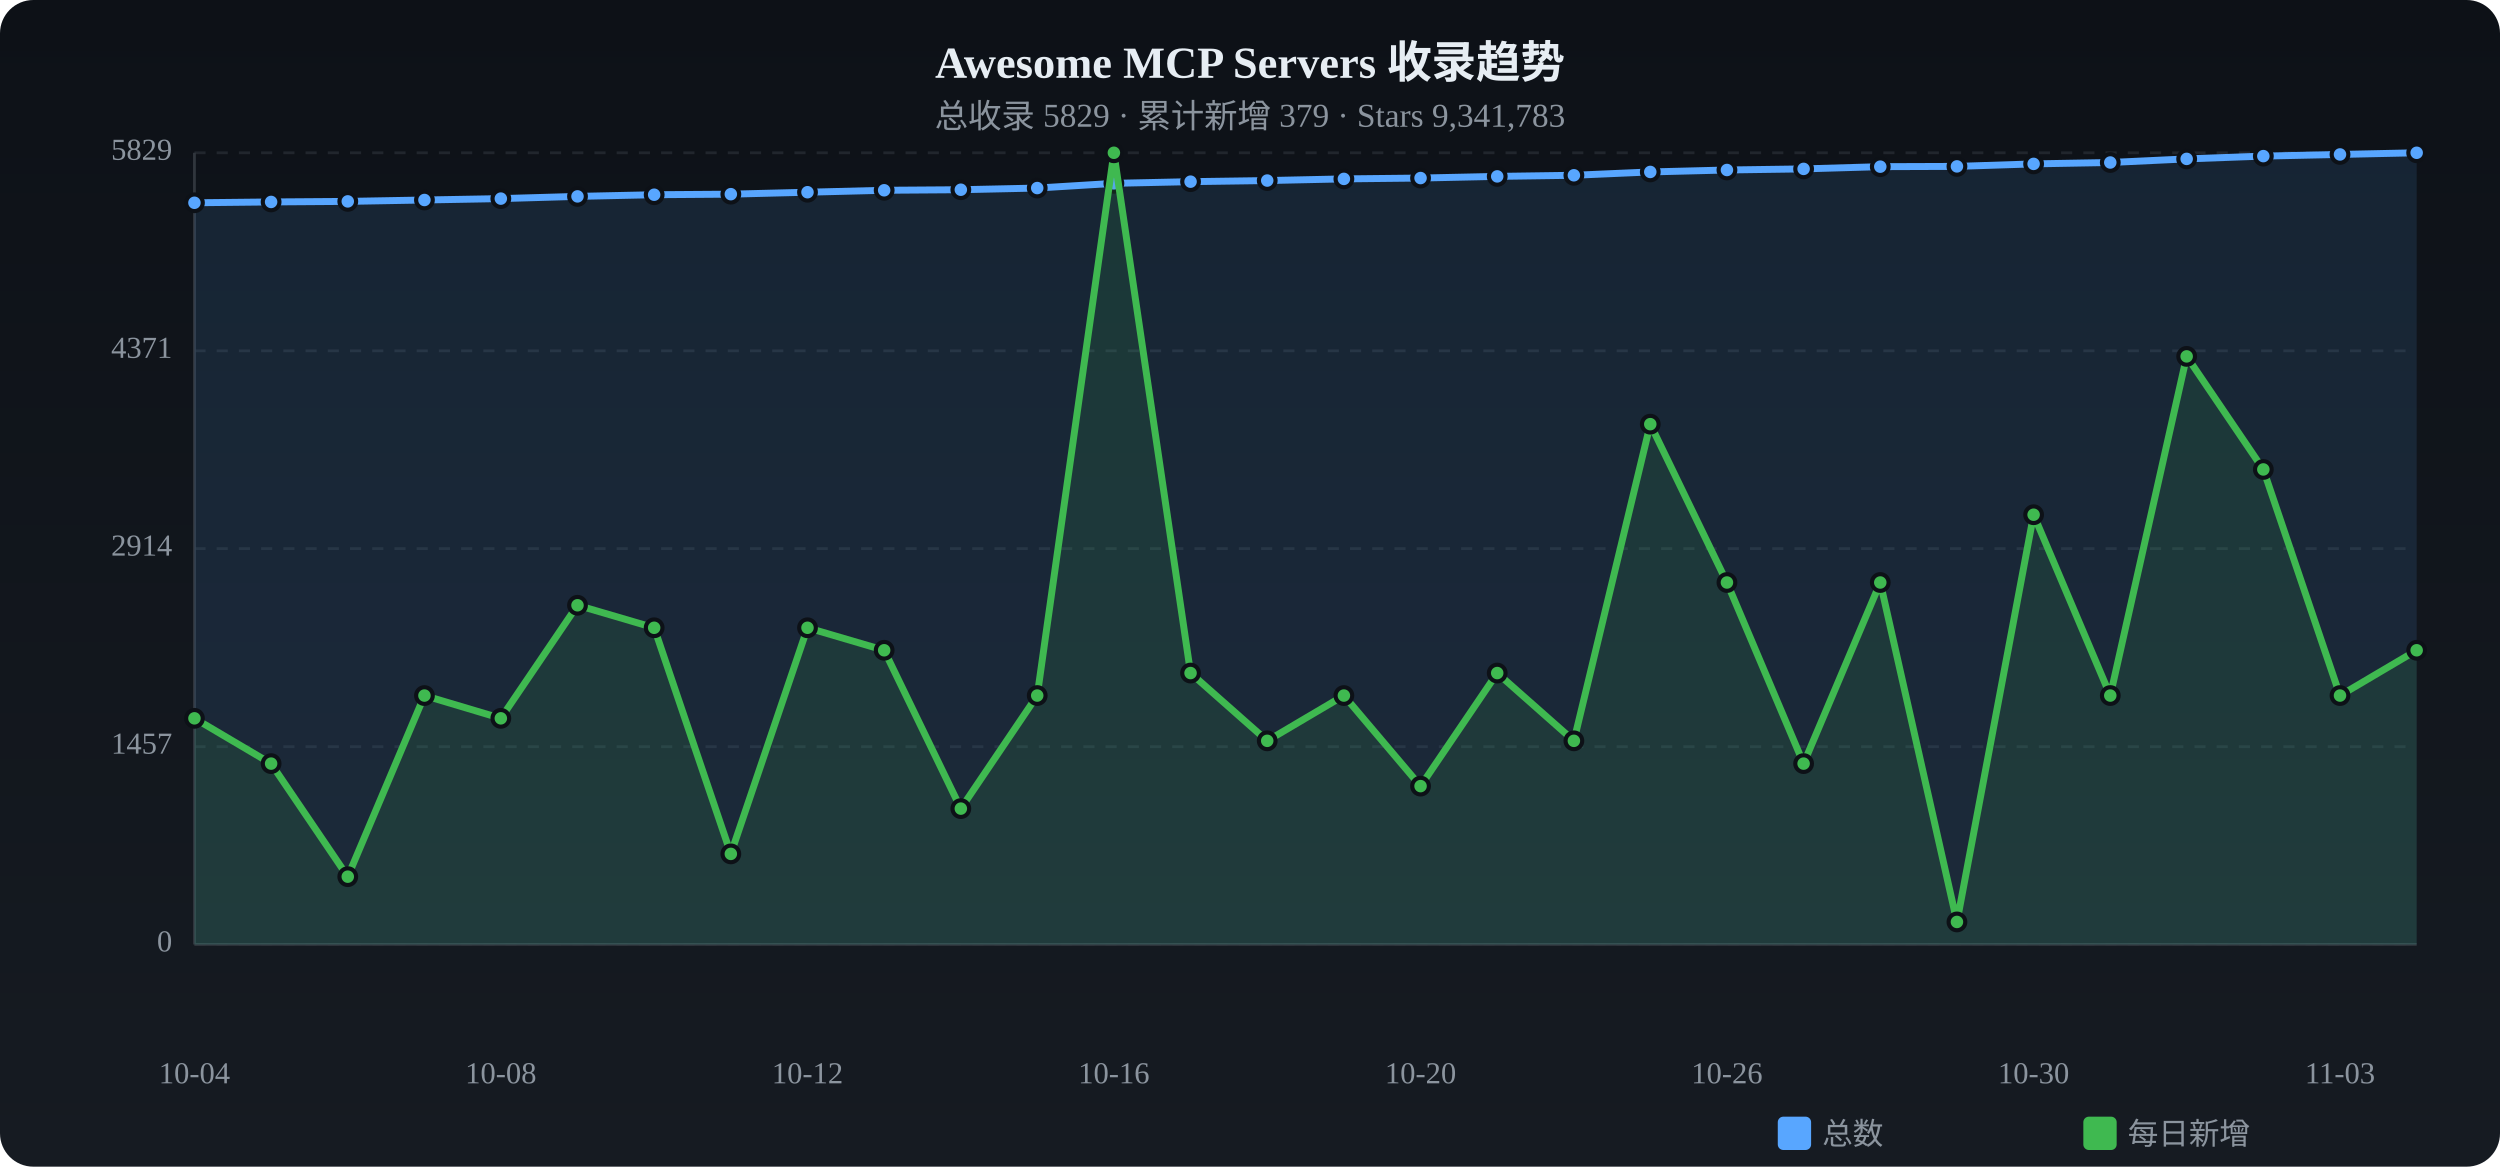
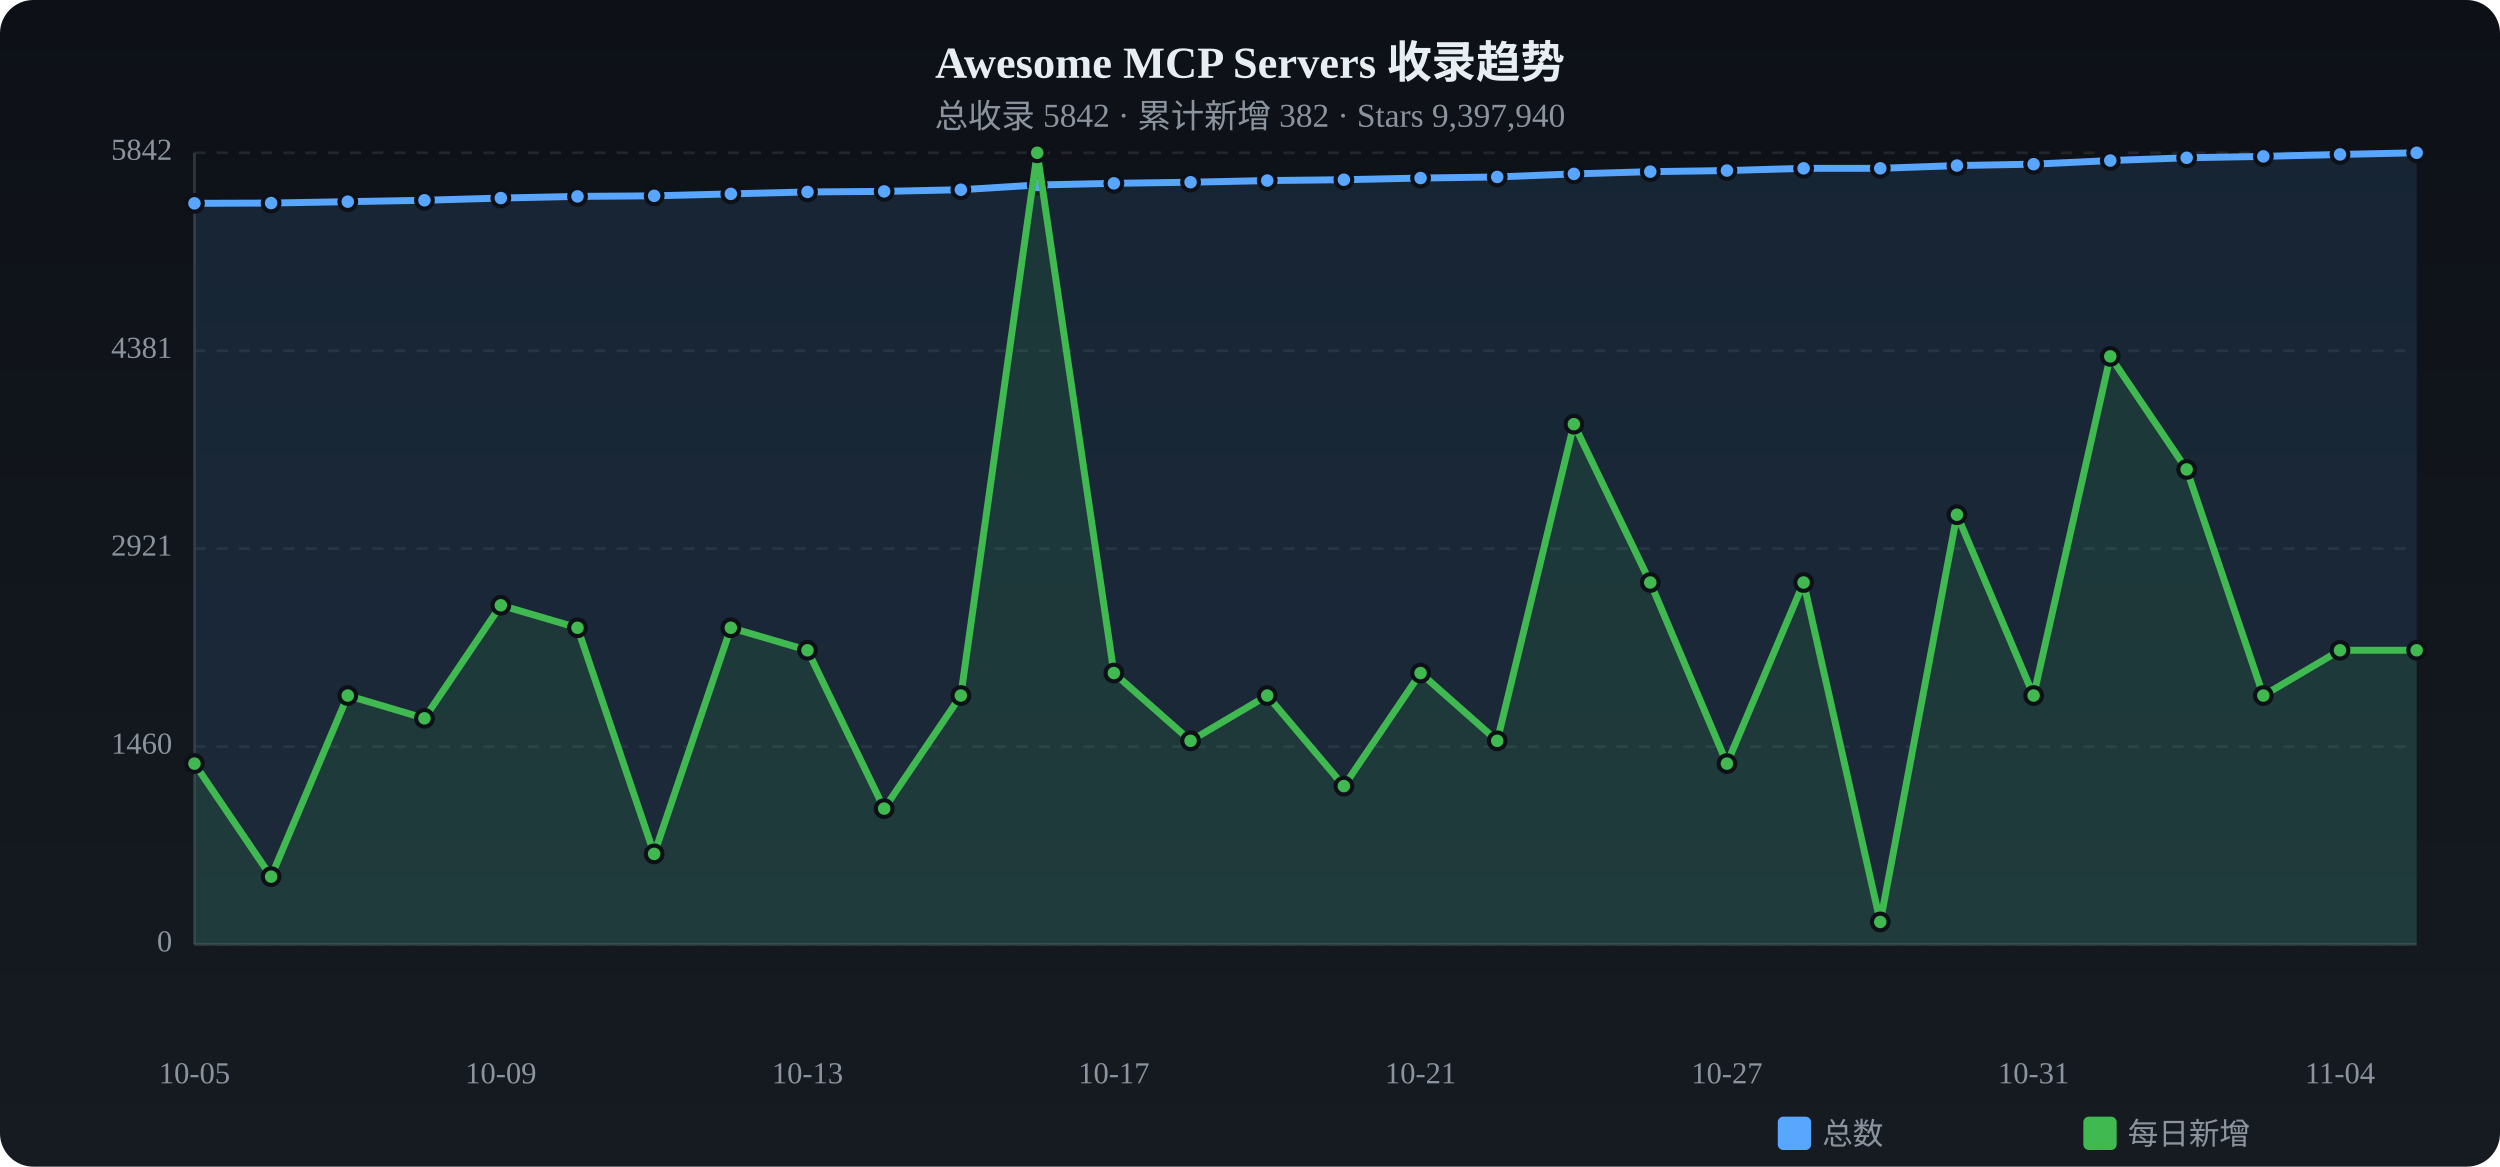
<svg xmlns="http://www.w3.org/2000/svg" viewBox="0 0 900 420" width="900" height="420">
  <defs>
    <linearGradient id="tbg" x1="0%" y1="0%" x2="0%" y2="100%">
      <stop offset="0%" stop-color="#0d1117" />
      <stop offset="100%" stop-color="#161b22" />
    </linearGradient>
  </defs>
  <rect width="900" height="420" rx="12" fill="url(#tbg)" />
  <text x="450.0" y="28" text-anchor="middle" fill="#e6edf3" font-size="16" font-weight="bold">Awesome MCP Servers 收录趋势</text>
-   <text x="450.0" y="46" text-anchor="middle" fill="#8b949e" font-size="12">总收录 5829 · 累计新增 379 · Stars 9,341,783</text>
+   <text x="450.0" y="46" text-anchor="middle" fill="#8b949e" font-size="12">总收录 5842 · 累计新增 382 · Stars 9,397,940</text>
  <text x="62" y="340.0" text-anchor="end" fill="#8b949e" font-size="11" dominant-baseline="middle">0</text>
  <line x1="70" y1="340.0" x2="870" y2="340.0" stroke="#21262d" stroke-dasharray="4 4" />
-   <text x="62" y="268.8" text-anchor="end" fill="#8b949e" font-size="11" dominant-baseline="middle">1457</text>
+   <text x="62" y="268.8" text-anchor="end" fill="#8b949e" font-size="11" dominant-baseline="middle">1460</text>
  <line x1="70" y1="268.8" x2="870" y2="268.8" stroke="#21262d" stroke-dasharray="4 4" />
-   <text x="62" y="197.5" text-anchor="end" fill="#8b949e" font-size="11" dominant-baseline="middle">2914</text>
+   <text x="62" y="197.5" text-anchor="end" fill="#8b949e" font-size="11" dominant-baseline="middle">2921</text>
  <line x1="70" y1="197.5" x2="870" y2="197.5" stroke="#21262d" stroke-dasharray="4 4" />
-   <text x="62" y="126.3" text-anchor="end" fill="#8b949e" font-size="11" dominant-baseline="middle">4371</text>
+   <text x="62" y="126.3" text-anchor="end" fill="#8b949e" font-size="11" dominant-baseline="middle">4381</text>
  <line x1="70" y1="126.3" x2="870" y2="126.3" stroke="#21262d" stroke-dasharray="4 4" />
-   <text x="62" y="55.0" text-anchor="end" fill="#8b949e" font-size="11" dominant-baseline="middle">5829</text>
+   <text x="62" y="55.0" text-anchor="end" fill="#8b949e" font-size="11" dominant-baseline="middle">5842</text>
  <line x1="70" y1="55.0" x2="870" y2="55.0" stroke="#21262d" stroke-dasharray="4 4" />
  <line x1="70" y1="55" x2="70" y2="340" stroke="#30363d" />
  <line x1="70" y1="340" x2="870" y2="340" stroke="#30363d" />
-   <path d="M70.0,73.0 L97.6,72.7 L125.2,72.5 L152.8,72.0 L180.3,71.5 L207.9,70.7 L235.5,70.1 L263.1,69.9 L290.7,69.2 L318.3,68.5 L345.9,68.3 L373.4,67.7 L401.0,66.0 L428.6,65.4 L456.2,65.0 L483.8,64.4 L511.4,64.1 L539.0,63.5 L566.6,63.1 L594.1,61.9 L621.7,61.2 L649.3,60.8 L676.9,60.0 L704.5,59.9 L732.1,59.0 L759.7,58.5 L787.2,57.2 L814.8,56.2 L842.4,55.6 L870.0,55.0 L870.0,340 L70.0,340 Z" fill="#58a6ff" opacity="0.12" />
-   <polyline points="70.0,73.0 97.6,72.7 125.2,72.5 152.8,72.0 180.3,71.5 207.9,70.7 235.5,70.1 263.1,69.9 290.7,69.2 318.3,68.5 345.9,68.3 373.4,67.7 401.0,66.0 428.6,65.4 456.2,65.0 483.8,64.4 511.4,64.1 539.0,63.5 566.6,63.1 594.1,61.9 621.7,61.2 649.3,60.8 676.9,60.0 704.5,59.9 732.1,59.0 759.7,58.5 787.2,57.2 814.8,56.2 842.4,55.6 870.0,55.0" fill="none" stroke="#58a6ff" stroke-width="2.5" stroke-linecap="round" stroke-linejoin="round" />
-   <circle cx="70.0" cy="73.0" r="3" fill="#58a6ff" stroke="#0d1117" stroke-width="1.5" />
-   <circle cx="97.6" cy="72.7" r="3" fill="#58a6ff" stroke="#0d1117" stroke-width="1.5" />
-   <circle cx="125.2" cy="72.5" r="3" fill="#58a6ff" stroke="#0d1117" stroke-width="1.5" />
-   <circle cx="152.8" cy="72.0" r="3" fill="#58a6ff" stroke="#0d1117" stroke-width="1.5" />
-   <circle cx="180.3" cy="71.5" r="3" fill="#58a6ff" stroke="#0d1117" stroke-width="1.5" />
+   <path d="M70.0,73.2 L97.6,73.1 L125.2,72.6 L152.8,72.1 L180.3,71.3 L207.9,70.7 L235.5,70.5 L263.1,69.8 L290.7,69.1 L318.3,68.9 L345.9,68.3 L373.4,66.6 L401.0,66.0 L428.6,65.6 L456.2,65.0 L483.8,64.7 L511.4,64.1 L539.0,63.7 L566.6,62.6 L594.1,61.8 L621.7,61.4 L649.3,60.6 L676.9,60.6 L704.5,59.6 L732.1,59.1 L759.7,57.8 L787.2,56.8 L814.8,56.3 L842.4,55.6 L870.0,55.0 L870.0,340 L70.0,340 Z" fill="#58a6ff" opacity="0.12" />
+   <polyline points="70.0,73.2 97.6,73.1 125.2,72.6 152.8,72.1 180.3,71.3 207.9,70.7 235.5,70.5 263.1,69.8 290.7,69.1 318.3,68.9 345.9,68.3 373.4,66.6 401.0,66.0 428.6,65.6 456.2,65.0 483.8,64.7 511.4,64.1 539.0,63.7 566.6,62.6 594.1,61.8 621.7,61.4 649.3,60.6 676.9,60.6 704.5,59.6 732.1,59.1 759.7,57.8 787.2,56.8 814.8,56.3 842.4,55.6 870.0,55.0" fill="none" stroke="#58a6ff" stroke-width="2.5" stroke-linecap="round" stroke-linejoin="round" />
+   <circle cx="70.0" cy="73.2" r="3" fill="#58a6ff" stroke="#0d1117" stroke-width="1.5" />
+   <circle cx="97.6" cy="73.1" r="3" fill="#58a6ff" stroke="#0d1117" stroke-width="1.5" />
+   <circle cx="125.2" cy="72.6" r="3" fill="#58a6ff" stroke="#0d1117" stroke-width="1.5" />
+   <circle cx="152.8" cy="72.1" r="3" fill="#58a6ff" stroke="#0d1117" stroke-width="1.5" />
+   <circle cx="180.3" cy="71.3" r="3" fill="#58a6ff" stroke="#0d1117" stroke-width="1.5" />
  <circle cx="207.9" cy="70.7" r="3" fill="#58a6ff" stroke="#0d1117" stroke-width="1.5" />
-   <circle cx="235.5" cy="70.1" r="3" fill="#58a6ff" stroke="#0d1117" stroke-width="1.5" />
-   <circle cx="263.1" cy="69.9" r="3" fill="#58a6ff" stroke="#0d1117" stroke-width="1.5" />
-   <circle cx="290.7" cy="69.2" r="3" fill="#58a6ff" stroke="#0d1117" stroke-width="1.5" />
-   <circle cx="318.3" cy="68.5" r="3" fill="#58a6ff" stroke="#0d1117" stroke-width="1.5" />
+   <circle cx="235.5" cy="70.5" r="3" fill="#58a6ff" stroke="#0d1117" stroke-width="1.5" />
+   <circle cx="263.1" cy="69.8" r="3" fill="#58a6ff" stroke="#0d1117" stroke-width="1.5" />
+   <circle cx="290.7" cy="69.1" r="3" fill="#58a6ff" stroke="#0d1117" stroke-width="1.5" />
+   <circle cx="318.3" cy="68.9" r="3" fill="#58a6ff" stroke="#0d1117" stroke-width="1.5" />
  <circle cx="345.9" cy="68.3" r="3" fill="#58a6ff" stroke="#0d1117" stroke-width="1.5" />
-   <circle cx="373.4" cy="67.7" r="3" fill="#58a6ff" stroke="#0d1117" stroke-width="1.5" />
+   <circle cx="373.4" cy="66.6" r="3" fill="#58a6ff" stroke="#0d1117" stroke-width="1.5" />
  <circle cx="401.0" cy="66.0" r="3" fill="#58a6ff" stroke="#0d1117" stroke-width="1.5" />
-   <circle cx="428.6" cy="65.4" r="3" fill="#58a6ff" stroke="#0d1117" stroke-width="1.5" />
+   <circle cx="428.6" cy="65.6" r="3" fill="#58a6ff" stroke="#0d1117" stroke-width="1.5" />
  <circle cx="456.2" cy="65.0" r="3" fill="#58a6ff" stroke="#0d1117" stroke-width="1.5" />
-   <circle cx="483.8" cy="64.4" r="3" fill="#58a6ff" stroke="#0d1117" stroke-width="1.5" />
+   <circle cx="483.8" cy="64.7" r="3" fill="#58a6ff" stroke="#0d1117" stroke-width="1.5" />
  <circle cx="511.4" cy="64.1" r="3" fill="#58a6ff" stroke="#0d1117" stroke-width="1.5" />
-   <circle cx="539.0" cy="63.5" r="3" fill="#58a6ff" stroke="#0d1117" stroke-width="1.5" />
-   <circle cx="566.6" cy="63.1" r="3" fill="#58a6ff" stroke="#0d1117" stroke-width="1.5" />
-   <circle cx="594.1" cy="61.9" r="3" fill="#58a6ff" stroke="#0d1117" stroke-width="1.5" />
-   <circle cx="621.7" cy="61.2" r="3" fill="#58a6ff" stroke="#0d1117" stroke-width="1.5" />
-   <circle cx="649.3" cy="60.8" r="3" fill="#58a6ff" stroke="#0d1117" stroke-width="1.5" />
-   <circle cx="676.9" cy="60.0" r="3" fill="#58a6ff" stroke="#0d1117" stroke-width="1.5" />
-   <circle cx="704.5" cy="59.9" r="3" fill="#58a6ff" stroke="#0d1117" stroke-width="1.5" />
-   <circle cx="732.1" cy="59.0" r="3" fill="#58a6ff" stroke="#0d1117" stroke-width="1.5" />
-   <circle cx="759.7" cy="58.5" r="3" fill="#58a6ff" stroke="#0d1117" stroke-width="1.5" />
-   <circle cx="787.2" cy="57.2" r="3" fill="#58a6ff" stroke="#0d1117" stroke-width="1.5" />
-   <circle cx="814.8" cy="56.2" r="3" fill="#58a6ff" stroke="#0d1117" stroke-width="1.5" />
+   <circle cx="539.0" cy="63.7" r="3" fill="#58a6ff" stroke="#0d1117" stroke-width="1.5" />
+   <circle cx="566.6" cy="62.6" r="3" fill="#58a6ff" stroke="#0d1117" stroke-width="1.5" />
+   <circle cx="594.1" cy="61.8" r="3" fill="#58a6ff" stroke="#0d1117" stroke-width="1.5" />
+   <circle cx="621.7" cy="61.4" r="3" fill="#58a6ff" stroke="#0d1117" stroke-width="1.5" />
+   <circle cx="649.3" cy="60.6" r="3" fill="#58a6ff" stroke="#0d1117" stroke-width="1.5" />
+   <circle cx="676.9" cy="60.6" r="3" fill="#58a6ff" stroke="#0d1117" stroke-width="1.5" />
+   <circle cx="704.5" cy="59.6" r="3" fill="#58a6ff" stroke="#0d1117" stroke-width="1.5" />
+   <circle cx="732.1" cy="59.1" r="3" fill="#58a6ff" stroke="#0d1117" stroke-width="1.5" />
+   <circle cx="759.7" cy="57.8" r="3" fill="#58a6ff" stroke="#0d1117" stroke-width="1.5" />
+   <circle cx="787.2" cy="56.8" r="3" fill="#58a6ff" stroke="#0d1117" stroke-width="1.5" />
+   <circle cx="814.8" cy="56.3" r="3" fill="#58a6ff" stroke="#0d1117" stroke-width="1.5" />
  <circle cx="842.4" cy="55.6" r="3" fill="#58a6ff" stroke="#0d1117" stroke-width="1.5" />
  <circle cx="870.0" cy="55.0" r="3" fill="#58a6ff" stroke="#0d1117" stroke-width="1.5" />
-   <path d="M70.0,258.6 L97.6,274.9 L125.2,315.6 L152.8,250.4 L180.3,258.6 L207.9,217.9 L235.5,226.0 L263.1,307.4 L290.7,226.0 L318.3,234.1 L345.9,291.1 L373.4,250.4 L401.0,55.0 L428.6,242.3 L456.2,266.7 L483.8,250.4 L511.4,283.0 L539.0,242.3 L566.6,266.7 L594.1,152.7 L621.7,209.7 L649.3,274.9 L676.9,209.7 L704.5,331.9 L732.1,185.3 L759.7,250.4 L787.2,128.3 L814.8,169.0 L842.4,250.4 L870.0,234.1 L870.0,340 L70.0,340 Z" fill="#3fb950" opacity="0.12" />
-   <polyline points="70.0,258.6 97.6,274.9 125.2,315.6 152.8,250.4 180.3,258.6 207.9,217.9 235.5,226.0 263.1,307.4 290.7,226.0 318.3,234.1 345.9,291.1 373.4,250.4 401.0,55.0 428.6,242.3 456.2,266.7 483.8,250.4 511.4,283.0 539.0,242.3 566.6,266.7 594.1,152.7 621.7,209.7 649.3,274.9 676.9,209.7 704.5,331.9 732.1,185.3 759.7,250.4 787.2,128.3 814.8,169.0 842.4,250.4 870.0,234.1" fill="none" stroke="#3fb950" stroke-width="2.5" stroke-linecap="round" stroke-linejoin="round" />
-   <circle cx="70.0" cy="258.6" r="3" fill="#3fb950" stroke="#0d1117" stroke-width="1.5" />
-   <circle cx="97.6" cy="274.9" r="3" fill="#3fb950" stroke="#0d1117" stroke-width="1.5" />
-   <circle cx="125.2" cy="315.6" r="3" fill="#3fb950" stroke="#0d1117" stroke-width="1.5" />
-   <circle cx="152.8" cy="250.4" r="3" fill="#3fb950" stroke="#0d1117" stroke-width="1.5" />
-   <circle cx="180.3" cy="258.6" r="3" fill="#3fb950" stroke="#0d1117" stroke-width="1.5" />
-   <circle cx="207.9" cy="217.9" r="3" fill="#3fb950" stroke="#0d1117" stroke-width="1.5" />
-   <circle cx="235.5" cy="226.0" r="3" fill="#3fb950" stroke="#0d1117" stroke-width="1.5" />
-   <circle cx="263.1" cy="307.4" r="3" fill="#3fb950" stroke="#0d1117" stroke-width="1.5" />
-   <circle cx="290.7" cy="226.0" r="3" fill="#3fb950" stroke="#0d1117" stroke-width="1.5" />
-   <circle cx="318.3" cy="234.1" r="3" fill="#3fb950" stroke="#0d1117" stroke-width="1.5" />
-   <circle cx="345.9" cy="291.1" r="3" fill="#3fb950" stroke="#0d1117" stroke-width="1.5" />
-   <circle cx="373.4" cy="250.4" r="3" fill="#3fb950" stroke="#0d1117" stroke-width="1.5" />
-   <circle cx="401.0" cy="55.0" r="3" fill="#3fb950" stroke="#0d1117" stroke-width="1.5" />
-   <circle cx="428.6" cy="242.3" r="3" fill="#3fb950" stroke="#0d1117" stroke-width="1.5" />
-   <circle cx="456.2" cy="266.7" r="3" fill="#3fb950" stroke="#0d1117" stroke-width="1.5" />
-   <circle cx="483.8" cy="250.4" r="3" fill="#3fb950" stroke="#0d1117" stroke-width="1.5" />
-   <circle cx="511.4" cy="283.0" r="3" fill="#3fb950" stroke="#0d1117" stroke-width="1.5" />
-   <circle cx="539.0" cy="242.3" r="3" fill="#3fb950" stroke="#0d1117" stroke-width="1.5" />
-   <circle cx="566.6" cy="266.7" r="3" fill="#3fb950" stroke="#0d1117" stroke-width="1.5" />
-   <circle cx="594.1" cy="152.7" r="3" fill="#3fb950" stroke="#0d1117" stroke-width="1.5" />
-   <circle cx="621.7" cy="209.7" r="3" fill="#3fb950" stroke="#0d1117" stroke-width="1.5" />
-   <circle cx="649.3" cy="274.9" r="3" fill="#3fb950" stroke="#0d1117" stroke-width="1.5" />
-   <circle cx="676.9" cy="209.7" r="3" fill="#3fb950" stroke="#0d1117" stroke-width="1.5" />
-   <circle cx="704.5" cy="331.9" r="3" fill="#3fb950" stroke="#0d1117" stroke-width="1.5" />
-   <circle cx="732.1" cy="185.3" r="3" fill="#3fb950" stroke="#0d1117" stroke-width="1.5" />
-   <circle cx="759.7" cy="250.4" r="3" fill="#3fb950" stroke="#0d1117" stroke-width="1.5" />
-   <circle cx="787.2" cy="128.3" r="3" fill="#3fb950" stroke="#0d1117" stroke-width="1.5" />
-   <circle cx="814.8" cy="169.0" r="3" fill="#3fb950" stroke="#0d1117" stroke-width="1.5" />
-   <circle cx="842.4" cy="250.4" r="3" fill="#3fb950" stroke="#0d1117" stroke-width="1.5" />
+   <path d="M70.0,274.9 L97.6,315.6 L125.2,250.4 L152.8,258.6 L180.3,217.9 L207.9,226.0 L235.5,307.4 L263.1,226.0 L290.7,234.1 L318.3,291.1 L345.9,250.4 L373.4,55.0 L401.0,242.3 L428.6,266.7 L456.2,250.4 L483.8,283.0 L511.4,242.3 L539.0,266.7 L566.6,152.7 L594.1,209.7 L621.7,274.9 L649.3,209.7 L676.9,331.9 L704.5,185.3 L732.1,250.4 L759.7,128.3 L787.2,169.0 L814.8,250.4 L842.4,234.1 L870.0,234.1 L870.0,340 L70.0,340 Z" fill="#3fb950" opacity="0.12" />
+   <polyline points="70.0,274.9 97.6,315.6 125.2,250.4 152.8,258.6 180.3,217.9 207.9,226.0 235.5,307.4 263.1,226.0 290.7,234.1 318.3,291.1 345.9,250.4 373.4,55.0 401.0,242.3 428.6,266.7 456.2,250.4 483.8,283.0 511.4,242.3 539.0,266.7 566.6,152.7 594.1,209.7 621.7,274.9 649.3,209.7 676.9,331.9 704.5,185.3 732.1,250.4 759.7,128.3 787.2,169.0 814.8,250.4 842.4,234.1 870.0,234.1" fill="none" stroke="#3fb950" stroke-width="2.5" stroke-linecap="round" stroke-linejoin="round" />
+   <circle cx="70.0" cy="274.9" r="3" fill="#3fb950" stroke="#0d1117" stroke-width="1.5" />
+   <circle cx="97.6" cy="315.6" r="3" fill="#3fb950" stroke="#0d1117" stroke-width="1.5" />
+   <circle cx="125.2" cy="250.4" r="3" fill="#3fb950" stroke="#0d1117" stroke-width="1.5" />
+   <circle cx="152.8" cy="258.6" r="3" fill="#3fb950" stroke="#0d1117" stroke-width="1.5" />
+   <circle cx="180.3" cy="217.9" r="3" fill="#3fb950" stroke="#0d1117" stroke-width="1.5" />
+   <circle cx="207.9" cy="226.0" r="3" fill="#3fb950" stroke="#0d1117" stroke-width="1.5" />
+   <circle cx="235.5" cy="307.4" r="3" fill="#3fb950" stroke="#0d1117" stroke-width="1.5" />
+   <circle cx="263.1" cy="226.0" r="3" fill="#3fb950" stroke="#0d1117" stroke-width="1.5" />
+   <circle cx="290.7" cy="234.1" r="3" fill="#3fb950" stroke="#0d1117" stroke-width="1.5" />
+   <circle cx="318.3" cy="291.1" r="3" fill="#3fb950" stroke="#0d1117" stroke-width="1.5" />
+   <circle cx="345.9" cy="250.4" r="3" fill="#3fb950" stroke="#0d1117" stroke-width="1.5" />
+   <circle cx="373.4" cy="55.0" r="3" fill="#3fb950" stroke="#0d1117" stroke-width="1.5" />
+   <circle cx="401.0" cy="242.3" r="3" fill="#3fb950" stroke="#0d1117" stroke-width="1.5" />
+   <circle cx="428.6" cy="266.7" r="3" fill="#3fb950" stroke="#0d1117" stroke-width="1.5" />
+   <circle cx="456.2" cy="250.4" r="3" fill="#3fb950" stroke="#0d1117" stroke-width="1.5" />
+   <circle cx="483.8" cy="283.0" r="3" fill="#3fb950" stroke="#0d1117" stroke-width="1.5" />
+   <circle cx="511.4" cy="242.3" r="3" fill="#3fb950" stroke="#0d1117" stroke-width="1.5" />
+   <circle cx="539.0" cy="266.7" r="3" fill="#3fb950" stroke="#0d1117" stroke-width="1.5" />
+   <circle cx="566.6" cy="152.7" r="3" fill="#3fb950" stroke="#0d1117" stroke-width="1.5" />
+   <circle cx="594.1" cy="209.7" r="3" fill="#3fb950" stroke="#0d1117" stroke-width="1.5" />
+   <circle cx="621.7" cy="274.9" r="3" fill="#3fb950" stroke="#0d1117" stroke-width="1.5" />
+   <circle cx="649.3" cy="209.7" r="3" fill="#3fb950" stroke="#0d1117" stroke-width="1.5" />
+   <circle cx="676.9" cy="331.9" r="3" fill="#3fb950" stroke="#0d1117" stroke-width="1.5" />
+   <circle cx="704.5" cy="185.3" r="3" fill="#3fb950" stroke="#0d1117" stroke-width="1.5" />
+   <circle cx="732.1" cy="250.4" r="3" fill="#3fb950" stroke="#0d1117" stroke-width="1.5" />
+   <circle cx="759.7" cy="128.3" r="3" fill="#3fb950" stroke="#0d1117" stroke-width="1.5" />
+   <circle cx="787.2" cy="169.0" r="3" fill="#3fb950" stroke="#0d1117" stroke-width="1.5" />
+   <circle cx="814.8" cy="250.4" r="3" fill="#3fb950" stroke="#0d1117" stroke-width="1.5" />
+   <circle cx="842.4" cy="234.1" r="3" fill="#3fb950" stroke="#0d1117" stroke-width="1.5" />
  <circle cx="870.0" cy="234.1" r="3" fill="#3fb950" stroke="#0d1117" stroke-width="1.5" />
-   <text x="70.0" y="390" text-anchor="middle" fill="#8b949e" font-size="11">10-04</text>
-   <text x="180.3" y="390" text-anchor="middle" fill="#8b949e" font-size="11">10-08</text>
-   <text x="290.7" y="390" text-anchor="middle" fill="#8b949e" font-size="11">10-12</text>
-   <text x="401.0" y="390" text-anchor="middle" fill="#8b949e" font-size="11">10-16</text>
-   <text x="511.4" y="390" text-anchor="middle" fill="#8b949e" font-size="11">10-20</text>
-   <text x="621.7" y="390" text-anchor="middle" fill="#8b949e" font-size="11">10-26</text>
-   <text x="732.1" y="390" text-anchor="middle" fill="#8b949e" font-size="11">10-30</text>
-   <text x="842.4" y="390" text-anchor="middle" fill="#8b949e" font-size="11">11-03</text>
+   <text x="70.0" y="390" text-anchor="middle" fill="#8b949e" font-size="11">10-05</text>
+   <text x="180.3" y="390" text-anchor="middle" fill="#8b949e" font-size="11">10-09</text>
+   <text x="290.7" y="390" text-anchor="middle" fill="#8b949e" font-size="11">10-13</text>
+   <text x="401.0" y="390" text-anchor="middle" fill="#8b949e" font-size="11">10-17</text>
+   <text x="511.4" y="390" text-anchor="middle" fill="#8b949e" font-size="11">10-21</text>
+   <text x="621.7" y="390" text-anchor="middle" fill="#8b949e" font-size="11">10-27</text>
+   <text x="732.1" y="390" text-anchor="middle" fill="#8b949e" font-size="11">10-31</text>
+   <text x="842.4" y="390" text-anchor="middle" fill="#8b949e" font-size="11">11-04</text>
  <rect x="640" y="402" width="12" height="12" rx="2" fill="#58a6ff" />
  <text x="656" y="412" fill="#8b949e" font-size="11">总数</text>
  <rect x="750" y="402" width="12" height="12" rx="2" fill="#3fb950" />
  <text x="766" y="412" fill="#8b949e" font-size="11">每日新增</text>
</svg>
